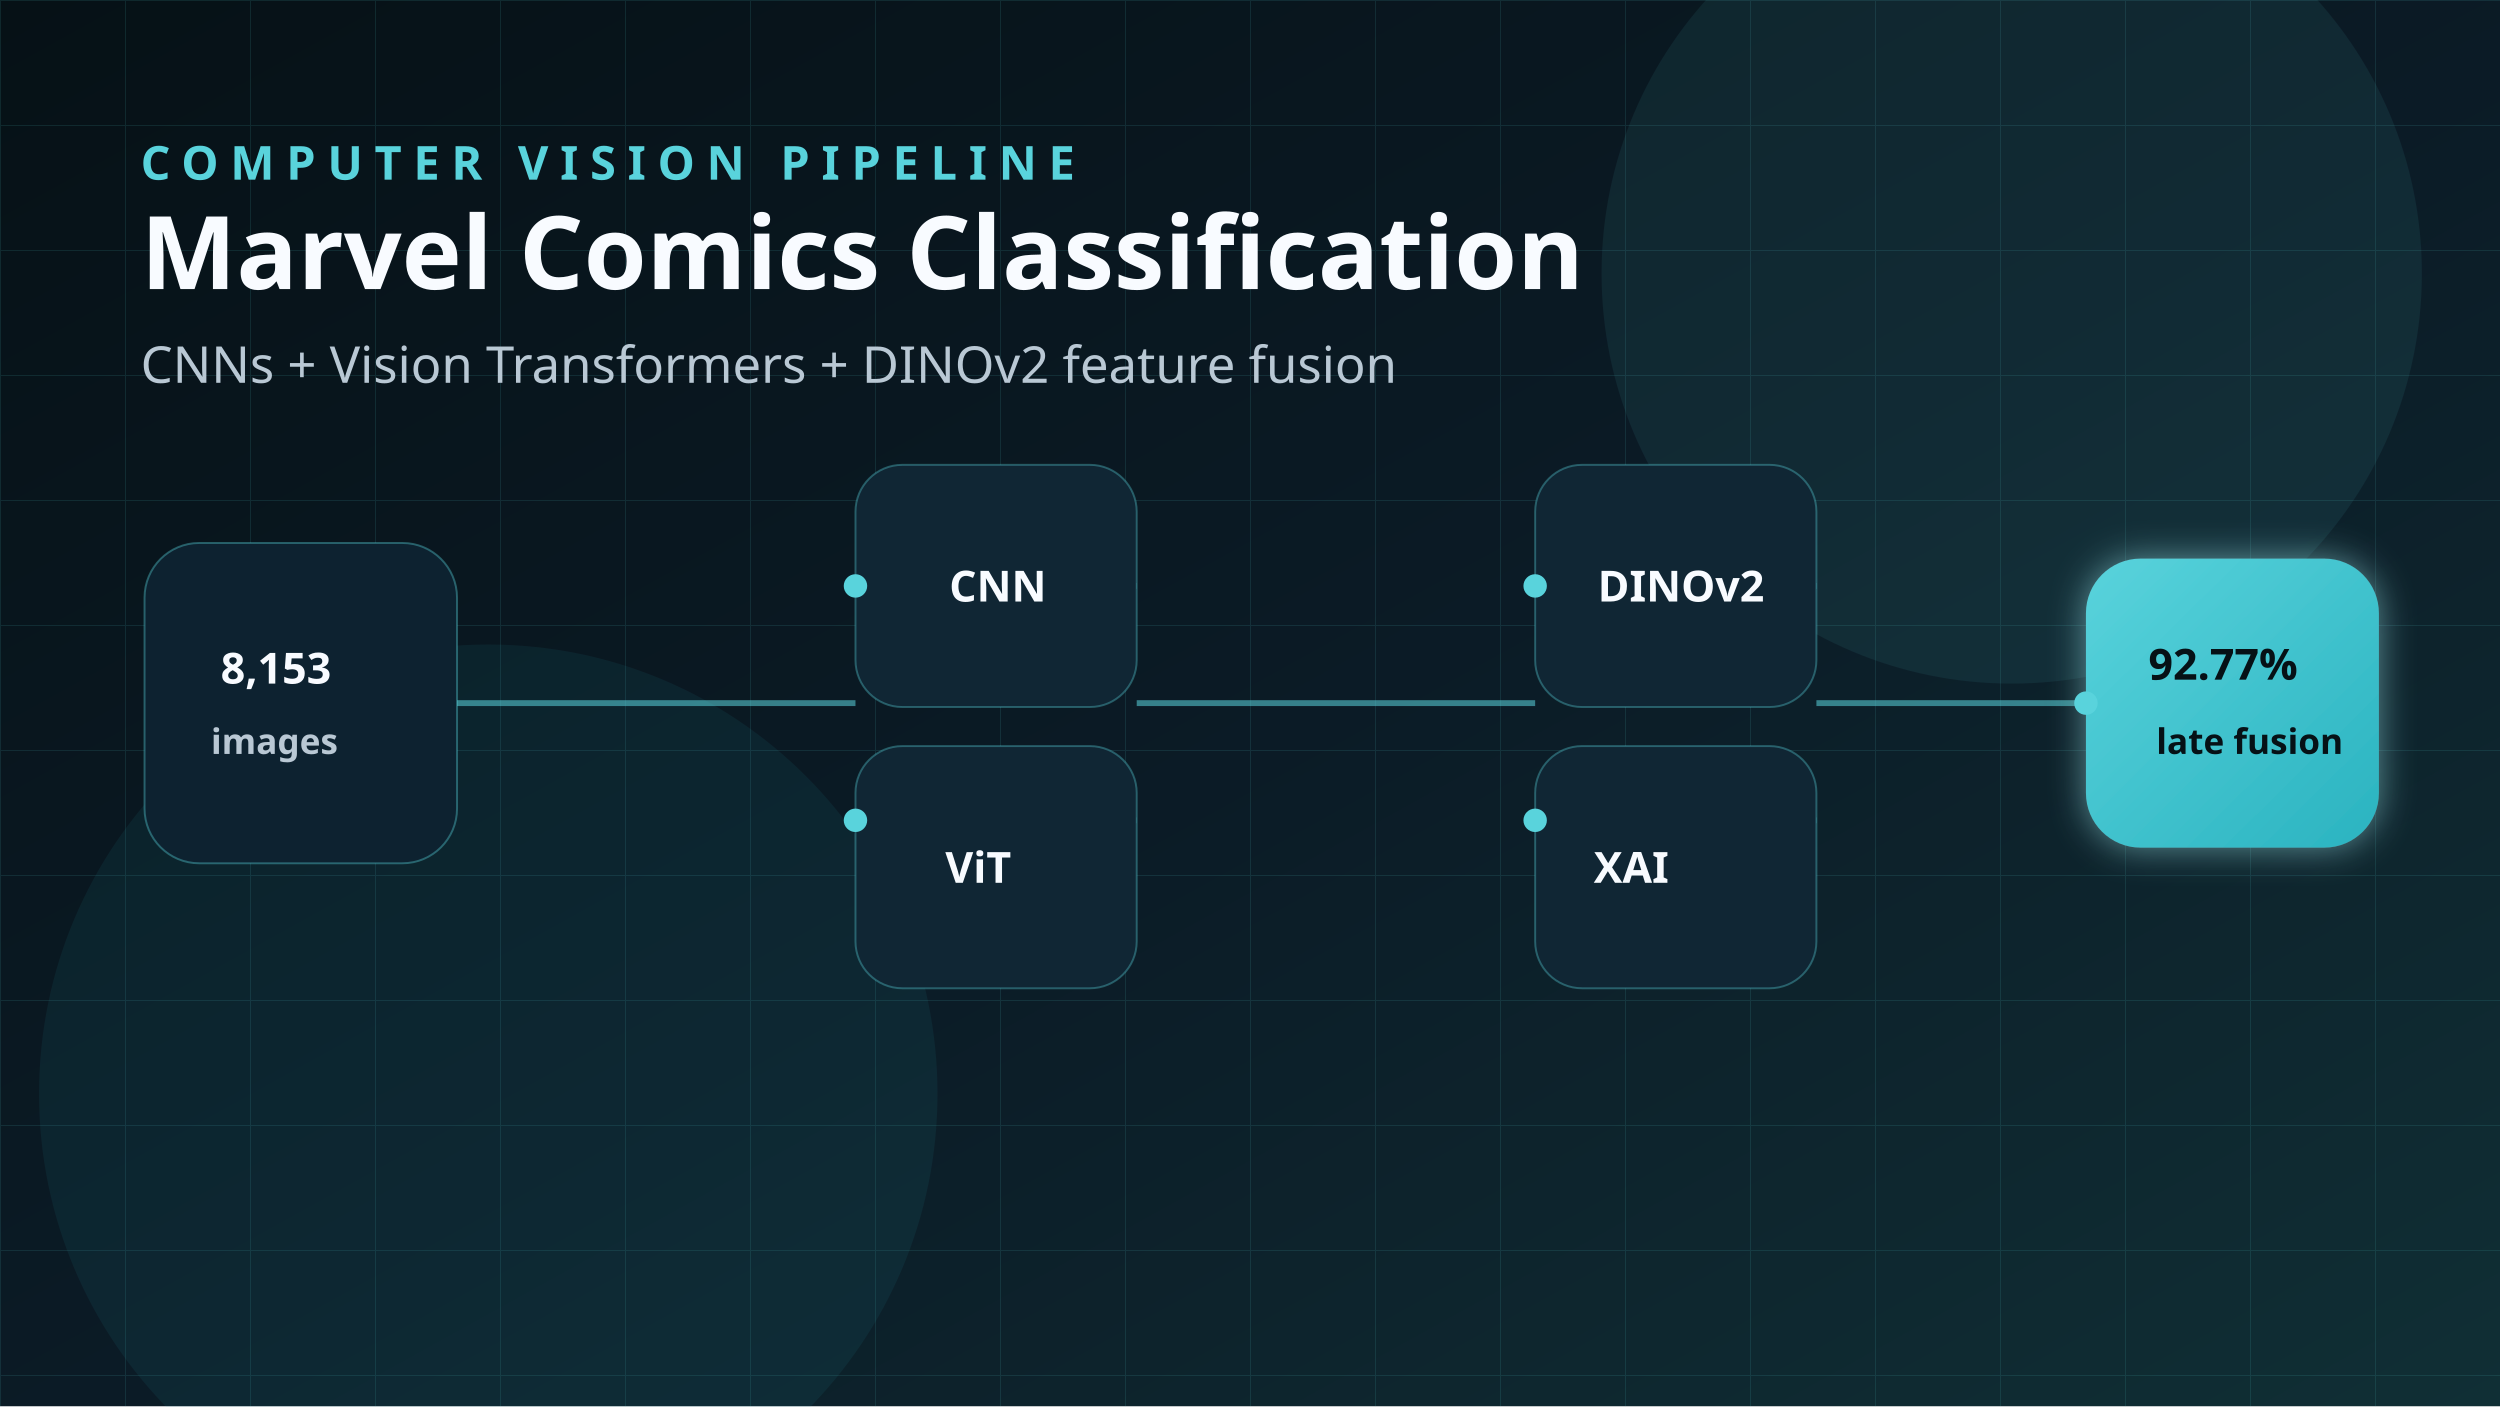
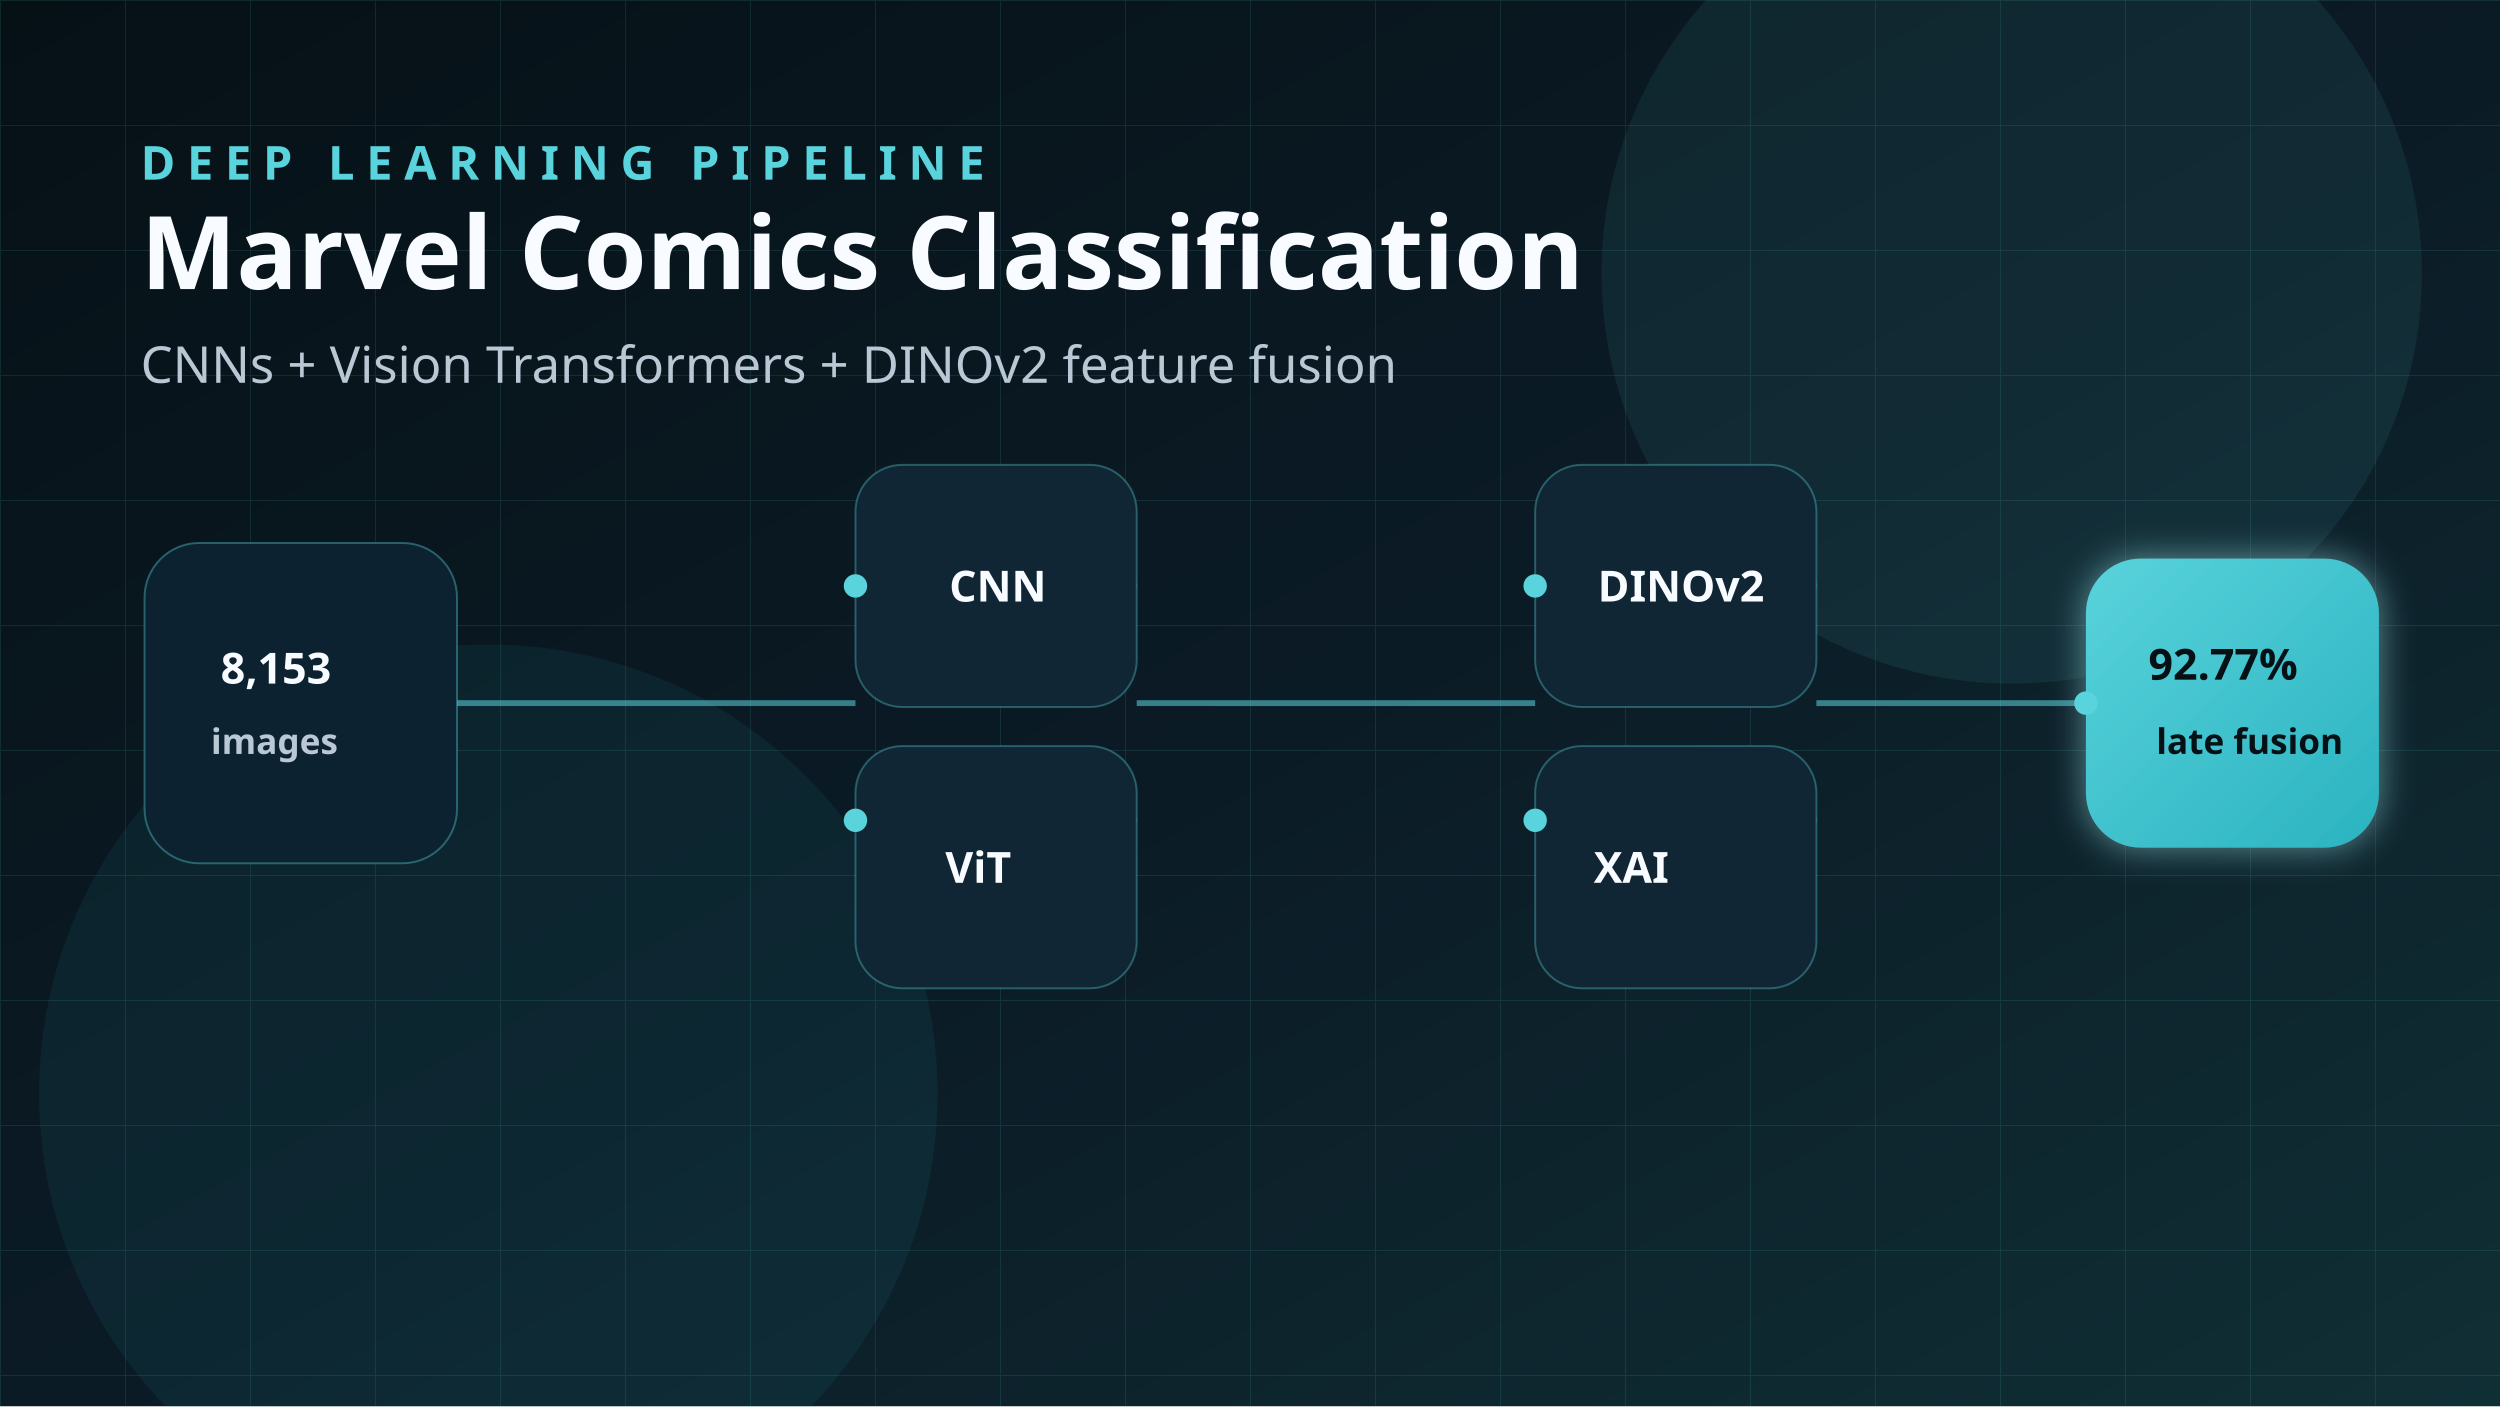
<svg xmlns="http://www.w3.org/2000/svg" width="1280" height="720" viewBox="0 0 1280 720" role="img" aria-labelledby="title desc">
  <defs>
    <linearGradient id="bg" x1="0" y1="0" x2="1" y2="1">
      <stop offset="0" stop-color="#061116" />
      <stop offset="0.52" stop-color="#0b1b26" />
      <stop offset="1" stop-color="#102f35" />
    </linearGradient>
    <linearGradient id="cyan" x1="0" y1="0" x2="1" y2="1">
      <stop offset="0" stop-color="#59d3dc" />
      <stop offset="1" stop-color="#2ab3c0" />
    </linearGradient>
    <filter id="glow" x="-40%" y="-40%" width="180%" height="180%">
      <feGaussianBlur stdDeviation="9" result="blur" />
      <feColorMatrix in="blur" values="0 0 0 0 0.35 0 0 0 0 0.83 0 0 0 0 0.86 0 0 0 0.55 0" />
      <feMerge>
        <feMergeNode />
        <feMergeNode in="SourceGraphic" />
      </feMerge>
    </filter>
    <pattern id="grid" width="64" height="64" patternUnits="userSpaceOnUse">
      <path d="M64 0H0V64" fill="none" stroke="#59d3dc" stroke-opacity="0.12" stroke-width="1" />
    </pattern>
  </defs>
  <rect width="1280" height="720" fill="url(#bg)" />
  <rect width="1280" height="720" fill="url(#grid)" />
  <circle cx="1030" cy="140" r="210" fill="#59d3dc" opacity="0.08" />
  <circle cx="250" cy="560" r="230" fill="#2ab3c0" opacity="0.08" />
-   <text x="72" y="92" fill="#59d3dc" font-family="Space Grotesk, Outfit, sans-serif" font-size="24" font-weight="700" letter-spacing="6">COMPUTER VISION PIPELINE</text>
+   <text x="72" y="92" fill="#59d3dc" font-family="Space Grotesk, Outfit, sans-serif" font-size="24" font-weight="700" letter-spacing="6">DEEP LEARNING PIPELINE</text>
  <text x="72" y="148" fill="#f8fbff" font-family="Space Grotesk, Outfit, sans-serif" font-size="52" font-weight="700">Marvel Comics Classification</text>
  <text x="72" y="196" fill="#b9c8d4" font-family="Outfit, sans-serif" font-size="26">CNNs + Vision Transformers + DINOv2 feature fusion</text>
  <g fill="none" stroke="#59d3dc" stroke-opacity="0.55" stroke-width="3">
    <path d="M234 360H438" />
    <path d="M582 360H786" />
    <path d="M930 360H1068" />
    <path d="M438 300H582" />
    <path d="M438 420H582" />
    <path d="M786 300H930" />
    <path d="M786 420H930" />
  </g>
  <g font-family="Outfit, sans-serif" font-size="22" font-weight="700">
    <rect x="74" y="278" width="160" height="164" rx="28" fill="#0d2230" stroke="#59d3dc" stroke-opacity="0.38" />
    <text x="113" y="350" fill="#f8fbff">8,153</text>
    <text x="108" y="386" fill="#b9c8d4" font-size="18">images</text>
    <rect x="438" y="238" width="144" height="124" rx="24" fill="#102634" stroke="#59d3dc" stroke-opacity="0.35" />
    <text x="486" y="308" fill="#f8fbff">CNN</text>
    <rect x="438" y="382" width="144" height="124" rx="24" fill="#102634" stroke="#59d3dc" stroke-opacity="0.35" />
    <text x="484" y="452" fill="#f8fbff">ViT</text>
    <rect x="786" y="238" width="144" height="124" rx="24" fill="#102634" stroke="#59d3dc" stroke-opacity="0.35" />
    <text x="818" y="308" fill="#f8fbff">DINOv2</text>
    <rect x="786" y="382" width="144" height="124" rx="24" fill="#102634" stroke="#59d3dc" stroke-opacity="0.35" />
    <text x="816" y="452" fill="#f8fbff">XAI</text>
    <rect x="1068" y="286" width="150" height="148" rx="28" fill="url(#cyan)" filter="url(#glow)" />
    <text x="1100" y="348" fill="#061116">92.77%</text>
    <text x="1104" y="386" fill="#061116" font-size="18">late fusion</text>
  </g>
  <g fill="#59d3dc">
    <circle cx="438" cy="300" r="6" />
    <circle cx="438" cy="420" r="6" />
    <circle cx="786" cy="300" r="6" />
    <circle cx="786" cy="420" r="6" />
    <circle cx="1068" cy="360" r="6" />
  </g>
</svg>
